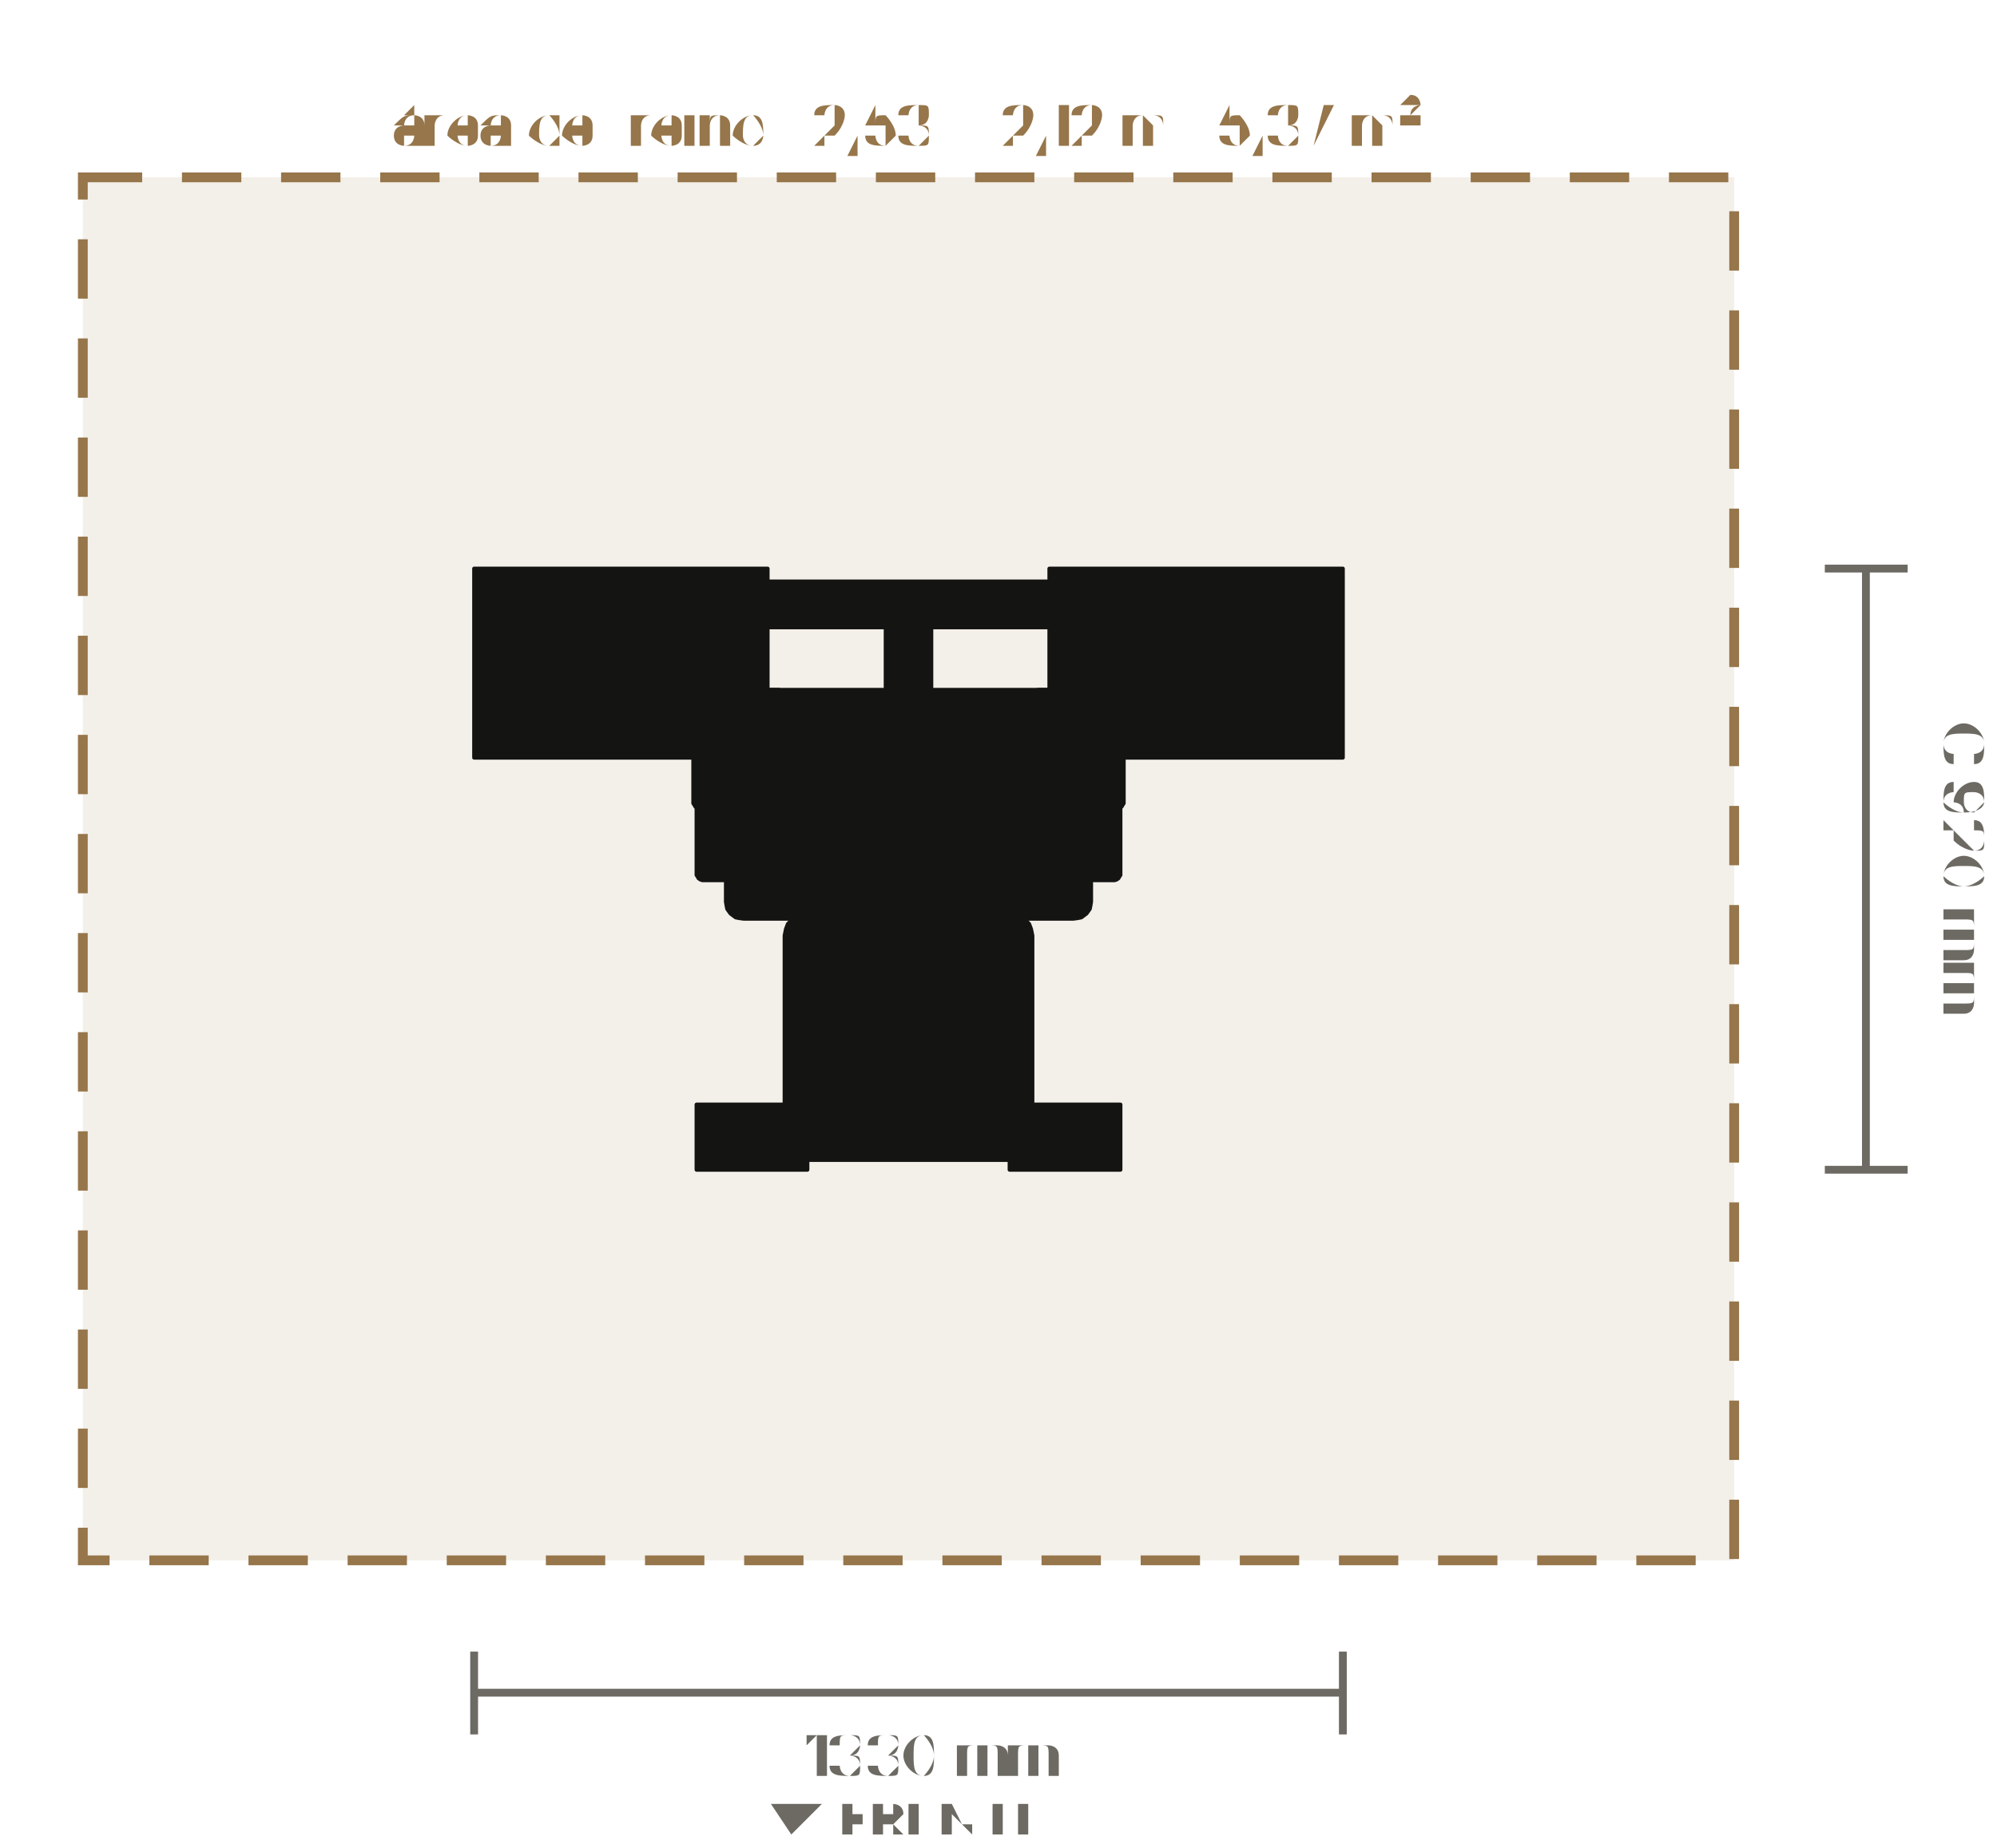
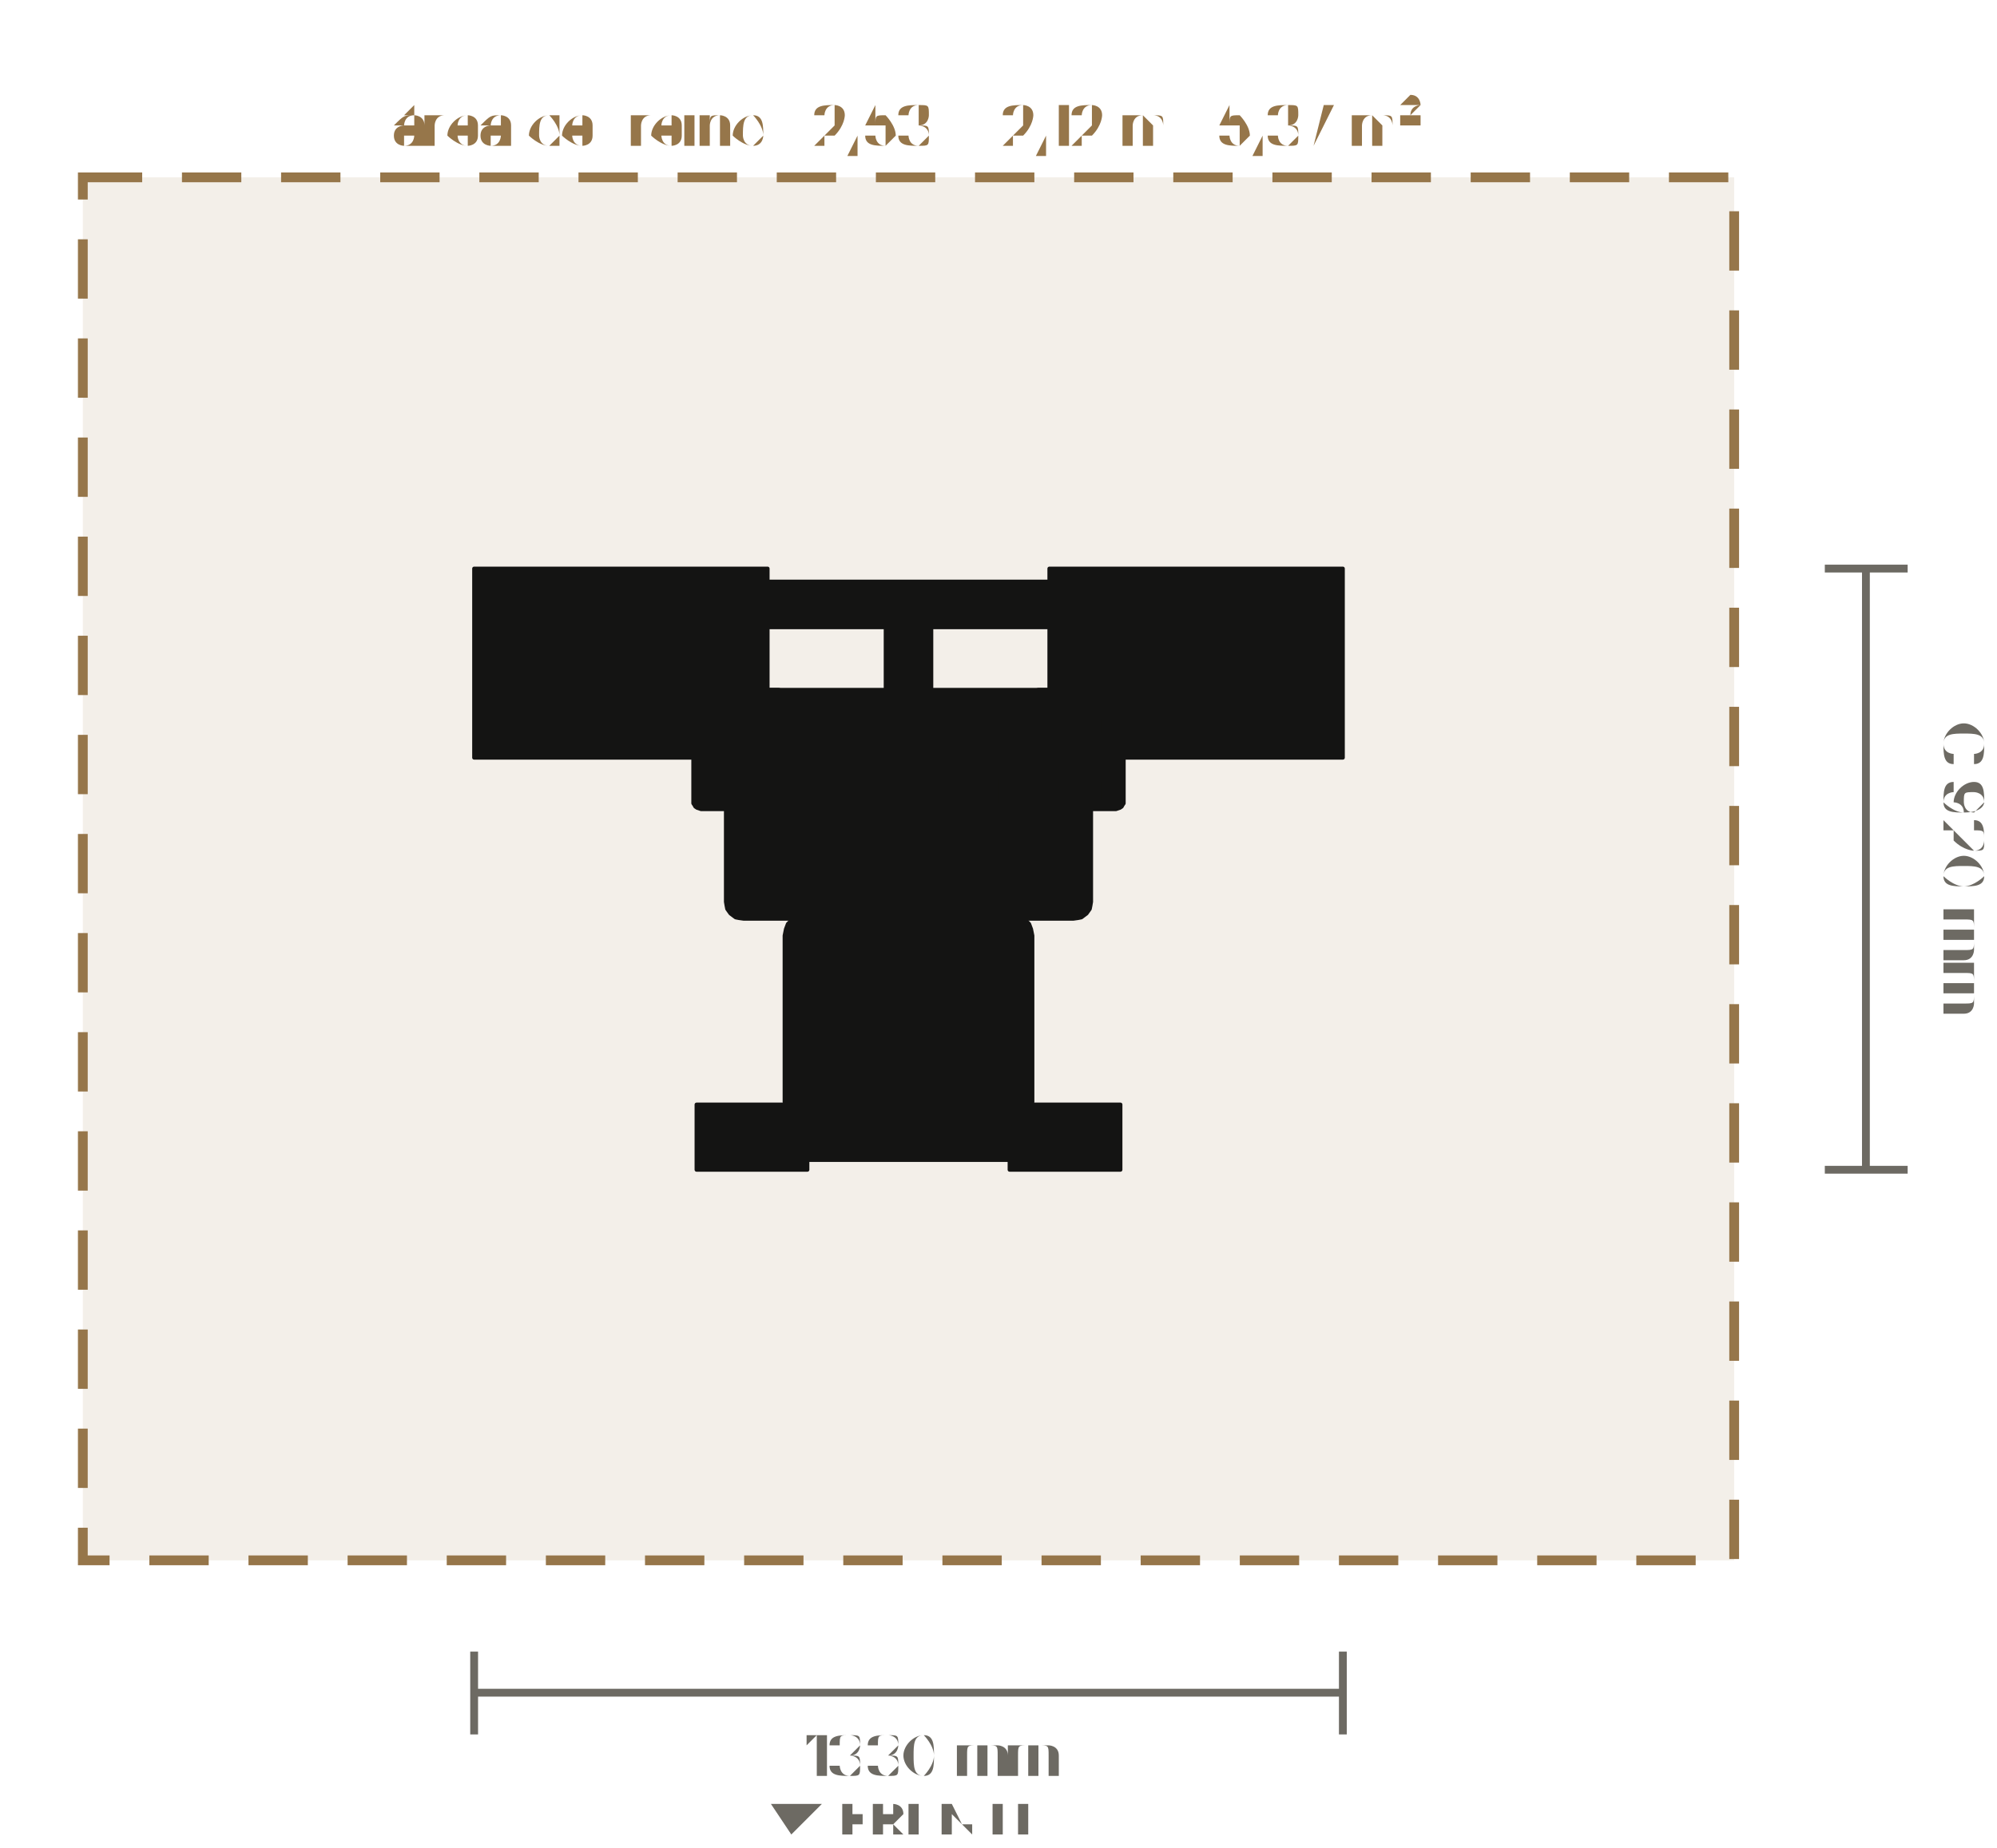
<svg xmlns="http://www.w3.org/2000/svg" viewBox="-1.393 -1.333 3.062 2.833" role="img" aria-label="Planta do Extensão de Tríceps Iso-Lateral (LD-B028): 1332 × 921 mm, com 60 cm de área de treino em volta" data-equipment="LD-B028" data-unit="m">
  <rect class="eq-zone" x="-1.266" y="-1.061" width="2.532" height="2.121" style="fill:#96764a;fill-opacity:.12;stroke:#96764a;stroke-width:0.015;stroke-dasharray:0.091 0.061" />
  <text class="eq-zone-label" x="0" y="-1.106" style="font-family:Barlow,Inter,Arial,sans-serif;font-size:0.087px;fill:#96764a;text-anchor:middle">área de treino · 2,53 × 2,12 m · 5,37 m²</text>
  <g class="eq-parts">
    <polygon class="eq-part" points="-0.641,-0.441 0.641,-0.441 0.641,-0.371 -0.641,-0.371" style="fill:#141413;stroke:#141413;stroke-width:0.006;stroke-linejoin:round" />
    <polygon class="eq-part" points="-0.035,-0.406 0.035,-0.406 0.035,0.411 -0.035,0.411" style="fill:#141413;stroke:#141413;stroke-width:0.006;stroke-linejoin:round" />
    <polygon class="eq-part" points="-0.3,0.376 0.3,0.376 0.3,0.446 -0.3,0.446" style="fill:#141413;stroke:#141413;stroke-width:0.006;stroke-linejoin:round" />
    <polygon class="eq-part" points="-0.636,-0.456 -0.466,-0.456 -0.466,-0.356 -0.636,-0.356" style="fill:#141413;stroke:#141413;stroke-width:0.006;stroke-linejoin:round" />
    <polygon class="eq-part" points="-0.325,0.361 -0.155,0.361 -0.155,0.461 -0.325,0.461" style="fill:#141413;stroke:#141413;stroke-width:0.006;stroke-linejoin:round" />
    <polygon class="eq-part" points="0.466,-0.456 0.636,-0.456 0.636,-0.356 0.466,-0.356" style="fill:#141413;stroke:#141413;stroke-width:0.006;stroke-linejoin:round" />
    <polygon class="eq-part" points="0.155,0.361 0.325,0.361 0.325,0.461 0.155,0.461" style="fill:#141413;stroke:#141413;stroke-width:0.006;stroke-linejoin:round" />
    <polygon class="eq-part" points="-0.641,-0.436 -0.611,-0.436 -0.611,-0.196 -0.641,-0.196" style="fill:#141413;stroke:#141413;stroke-width:0.006;stroke-linejoin:round" />
    <polygon class="eq-part" points="-0.271,-0.436 -0.241,-0.436 -0.241,-0.196 -0.271,-0.196" style="fill:#141413;stroke:#141413;stroke-width:0.006;stroke-linejoin:round" />
    <polygon class="eq-part" points="-0.641,-0.436 -0.241,-0.436 -0.241,-0.196 -0.641,-0.196" style="fill:#141413;stroke:#141413;stroke-width:0.006;stroke-linejoin:round" />
    <polygon class="eq-part" points="-0.641,-0.436 -0.241,-0.436 -0.241,-0.196 -0.641,-0.196" style="fill:#141413;stroke:#141413;stroke-width:0.006;stroke-linejoin:round" />
    <polygon class="eq-part" points="-0.666,-0.461 -0.216,-0.461 -0.216,-0.171 -0.666,-0.171" style="fill:#141413;stroke:#141413;stroke-width:0.006;stroke-linejoin:round" />
    <polygon class="eq-part" points="-0.521,-0.196 -0.361,-0.196 -0.361,-0.192 -0.521,-0.192" style="fill:#141413;stroke:#141413;stroke-width:0.006;stroke-linejoin:round" />
    <polygon class="eq-part" points="-0.531,-0.316 -0.531,-0.318 -0.53,-0.321 -0.528,-0.323 -0.526,-0.324 -0.523,-0.325 -0.521,-0.326 -0.518,-0.325 -0.516,-0.324 -0.514,-0.323 -0.512,-0.321 -0.511,-0.318 -0.511,-0.316 -0.511,-0.313 -0.512,-0.311 -0.514,-0.309 -0.516,-0.307 -0.518,-0.306 -0.521,-0.306 -0.523,-0.306 -0.526,-0.307 -0.528,-0.309 -0.53,-0.311 -0.531,-0.313" style="fill:#141413;stroke:#141413;stroke-width:0.006;stroke-linejoin:round" />
    <polygon class="eq-part" points="-0.371,-0.316 -0.371,-0.318 -0.37,-0.321 -0.368,-0.323 -0.366,-0.324 -0.363,-0.325 -0.361,-0.326 -0.358,-0.325 -0.356,-0.324 -0.354,-0.323 -0.352,-0.321 -0.351,-0.318 -0.351,-0.316 -0.351,-0.313 -0.352,-0.311 -0.354,-0.309 -0.356,-0.307 -0.358,-0.306 -0.361,-0.306 -0.363,-0.306 -0.366,-0.307 -0.368,-0.309 -0.37,-0.311 -0.371,-0.313" style="fill:#141413;stroke:#141413;stroke-width:0.006;stroke-linejoin:round" />
    <polygon class="eq-part" points="-0.571,-0.396 -0.311,-0.396 -0.311,-0.236 -0.571,-0.236" style="fill:#141413;stroke:#141413;stroke-width:0.006;stroke-linejoin:round" />
    <polygon class="eq-part" points="-0.571,-0.396 -0.311,-0.396 -0.311,-0.236 -0.571,-0.236" style="fill:#141413;stroke:#141413;stroke-width:0.006;stroke-linejoin:round" />
    <polygon class="eq-part" points="-0.445,-0.316 -0.445,-0.317 -0.444,-0.318 -0.444,-0.319 -0.443,-0.319 -0.442,-0.32 -0.441,-0.32 -0.44,-0.32 -0.439,-0.319 -0.438,-0.319 -0.437,-0.318 -0.437,-0.317 -0.437,-0.316 -0.437,-0.315 -0.437,-0.314 -0.438,-0.313 -0.439,-0.312 -0.44,-0.312 -0.441,-0.312 -0.442,-0.312 -0.443,-0.312 -0.444,-0.313 -0.444,-0.314 -0.445,-0.315" style="fill:#141413;stroke:#141413;stroke-width:0.006;stroke-linejoin:round" />
    <polygon class="eq-part" points="-0.561,-0.381 -0.321,-0.381 -0.321,-0.251 -0.561,-0.251" style="fill:#141413;stroke:#141413;stroke-width:0.006;stroke-linejoin:round" />
    <polygon class="eq-part" points="-0.561,-0.381 -0.321,-0.381 -0.321,-0.251 -0.561,-0.251" style="fill:#141413;stroke:#141413;stroke-width:0.006;stroke-linejoin:round" />
    <polygon class="eq-part" points="-0.561,-0.381 -0.321,-0.381 -0.321,-0.251 -0.561,-0.251" style="fill:#141413;stroke:#141413;stroke-width:0.006;stroke-linejoin:round" />
    <polygon class="eq-part" points="-0.561,-0.381 -0.321,-0.381 -0.321,-0.251 -0.561,-0.251" style="fill:#141413;stroke:#141413;stroke-width:0.006;stroke-linejoin:round" />
    <polygon class="eq-part" points="-0.561,-0.381 -0.321,-0.381 -0.321,-0.251 -0.561,-0.251" style="fill:#141413;stroke:#141413;stroke-width:0.006;stroke-linejoin:round" />
    <polygon class="eq-part" points="-0.561,-0.381 -0.321,-0.381 -0.321,-0.251 -0.561,-0.251" style="fill:#141413;stroke:#141413;stroke-width:0.006;stroke-linejoin:round" />
    <polygon class="eq-part" points="-0.561,-0.381 -0.321,-0.381 -0.321,-0.251 -0.561,-0.251" style="fill:#141413;stroke:#141413;stroke-width:0.006;stroke-linejoin:round" />
    <polygon class="eq-part" points="-0.447,-0.316 -0.447,-0.317 -0.446,-0.319 -0.445,-0.32 -0.444,-0.321 -0.443,-0.321 -0.441,-0.322 -0.439,-0.321 -0.438,-0.321 -0.437,-0.32 -0.436,-0.319 -0.435,-0.317 -0.435,-0.316 -0.435,-0.314 -0.436,-0.313 -0.437,-0.311 -0.438,-0.31 -0.439,-0.31 -0.441,-0.31 -0.443,-0.31 -0.444,-0.31 -0.445,-0.311 -0.446,-0.313 -0.447,-0.314" style="fill:#141413;stroke:#141413;stroke-width:0.006;stroke-linejoin:round" />
    <polygon class="eq-part" points="-0.447,-0.271 -0.435,-0.271 -0.435,-0.201 -0.447,-0.201" style="fill:#141413;stroke:#141413;stroke-width:0.006;stroke-linejoin:round" />
    <polygon class="eq-part" points="-0.611,-0.436 -0.271,-0.436 -0.271,-0.424 -0.611,-0.424" style="fill:#141413;stroke:#141413;stroke-width:0.006;stroke-linejoin:round" />
    <polygon class="eq-part" points="0.241,-0.436 0.271,-0.436 0.271,-0.196 0.241,-0.196" style="fill:#141413;stroke:#141413;stroke-width:0.006;stroke-linejoin:round" />
    <polygon class="eq-part" points="0.611,-0.436 0.641,-0.436 0.641,-0.196 0.611,-0.196" style="fill:#141413;stroke:#141413;stroke-width:0.006;stroke-linejoin:round" />
    <polygon class="eq-part" points="0.241,-0.436 0.641,-0.436 0.641,-0.196 0.241,-0.196" style="fill:#141413;stroke:#141413;stroke-width:0.006;stroke-linejoin:round" />
    <polygon class="eq-part" points="0.241,-0.436 0.641,-0.436 0.641,-0.196 0.241,-0.196" style="fill:#141413;stroke:#141413;stroke-width:0.006;stroke-linejoin:round" />
    <polygon class="eq-part" points="0.216,-0.461 0.666,-0.461 0.666,-0.171 0.216,-0.171" style="fill:#141413;stroke:#141413;stroke-width:0.006;stroke-linejoin:round" />
    <polygon class="eq-part" points="0.361,-0.196 0.521,-0.196 0.521,-0.192 0.361,-0.192" style="fill:#141413;stroke:#141413;stroke-width:0.006;stroke-linejoin:round" />
    <polygon class="eq-part" points="0.351,-0.316 0.351,-0.318 0.352,-0.321 0.354,-0.323 0.356,-0.324 0.358,-0.325 0.361,-0.326 0.363,-0.325 0.366,-0.324 0.368,-0.323 0.37,-0.321 0.371,-0.318 0.371,-0.316 0.371,-0.313 0.37,-0.311 0.368,-0.309 0.366,-0.307 0.363,-0.306 0.361,-0.306 0.358,-0.306 0.356,-0.307 0.354,-0.309 0.352,-0.311 0.351,-0.313" style="fill:#141413;stroke:#141413;stroke-width:0.006;stroke-linejoin:round" />
    <polygon class="eq-part" points="0.511,-0.316 0.511,-0.318 0.512,-0.321 0.514,-0.323 0.516,-0.324 0.518,-0.325 0.521,-0.326 0.523,-0.325 0.526,-0.324 0.528,-0.323 0.53,-0.321 0.531,-0.318 0.531,-0.316 0.531,-0.313 0.53,-0.311 0.528,-0.309 0.526,-0.307 0.523,-0.306 0.521,-0.306 0.518,-0.306 0.516,-0.307 0.514,-0.309 0.512,-0.311 0.511,-0.313" style="fill:#141413;stroke:#141413;stroke-width:0.006;stroke-linejoin:round" />
    <polygon class="eq-part" points="0.311,-0.396 0.571,-0.396 0.571,-0.236 0.311,-0.236" style="fill:#141413;stroke:#141413;stroke-width:0.006;stroke-linejoin:round" />
    <polygon class="eq-part" points="0.311,-0.396 0.571,-0.396 0.571,-0.236 0.311,-0.236" style="fill:#141413;stroke:#141413;stroke-width:0.006;stroke-linejoin:round" />
    <polygon class="eq-part" points="0.437,-0.316 0.437,-0.317 0.437,-0.318 0.438,-0.319 0.439,-0.319 0.44,-0.32 0.441,-0.32 0.442,-0.32 0.443,-0.319 0.444,-0.319 0.444,-0.318 0.445,-0.317 0.445,-0.316 0.445,-0.315 0.444,-0.314 0.444,-0.313 0.443,-0.312 0.442,-0.312 0.441,-0.312 0.44,-0.312 0.439,-0.312 0.438,-0.313 0.437,-0.314 0.437,-0.315" style="fill:#141413;stroke:#141413;stroke-width:0.006;stroke-linejoin:round" />
    <polygon class="eq-part" points="0.321,-0.381 0.561,-0.381 0.561,-0.251 0.321,-0.251" style="fill:#141413;stroke:#141413;stroke-width:0.006;stroke-linejoin:round" />
    <polygon class="eq-part" points="0.321,-0.381 0.561,-0.381 0.561,-0.251 0.321,-0.251" style="fill:#141413;stroke:#141413;stroke-width:0.006;stroke-linejoin:round" />
    <polygon class="eq-part" points="0.321,-0.381 0.561,-0.381 0.561,-0.251 0.321,-0.251" style="fill:#141413;stroke:#141413;stroke-width:0.006;stroke-linejoin:round" />
    <polygon class="eq-part" points="0.321,-0.381 0.561,-0.381 0.561,-0.251 0.321,-0.251" style="fill:#141413;stroke:#141413;stroke-width:0.006;stroke-linejoin:round" />
    <polygon class="eq-part" points="0.321,-0.381 0.561,-0.381 0.561,-0.251 0.321,-0.251" style="fill:#141413;stroke:#141413;stroke-width:0.006;stroke-linejoin:round" />
    <polygon class="eq-part" points="0.321,-0.381 0.561,-0.381 0.561,-0.251 0.321,-0.251" style="fill:#141413;stroke:#141413;stroke-width:0.006;stroke-linejoin:round" />
    <polygon class="eq-part" points="0.321,-0.381 0.561,-0.381 0.561,-0.251 0.321,-0.251" style="fill:#141413;stroke:#141413;stroke-width:0.006;stroke-linejoin:round" />
    <polygon class="eq-part" points="0.435,-0.316 0.435,-0.317 0.436,-0.319 0.437,-0.32 0.438,-0.321 0.439,-0.321 0.441,-0.322 0.443,-0.321 0.444,-0.321 0.445,-0.32 0.446,-0.319 0.447,-0.317 0.447,-0.316 0.447,-0.314 0.446,-0.313 0.445,-0.311 0.444,-0.31 0.443,-0.31 0.441,-0.31 0.439,-0.31 0.438,-0.31 0.437,-0.311 0.436,-0.313 0.435,-0.314" style="fill:#141413;stroke:#141413;stroke-width:0.006;stroke-linejoin:round" />
    <polygon class="eq-part" points="0.435,-0.271 0.447,-0.271 0.447,-0.201 0.435,-0.201" style="fill:#141413;stroke:#141413;stroke-width:0.006;stroke-linejoin:round" />
    <polygon class="eq-part" points="0.271,-0.436 0.611,-0.436 0.611,-0.424 0.271,-0.424" style="fill:#141413;stroke:#141413;stroke-width:0.006;stroke-linejoin:round" />
    <polygon class="eq-part" points="-0.035,0.207 -0.035,0.204 -0.033,0.201 -0.032,0.198 -0.029,0.196 -0.026,0.195 -0.023,0.195 0.023,0.195 0.026,0.195 0.029,0.196 0.032,0.198 0.033,0.201 0.035,0.204 0.035,0.207 0.035,0.253 0.035,0.256 0.033,0.259 0.032,0.261 0.029,0.263 0.026,0.264 0.023,0.265 -0.023,0.265 -0.026,0.264 -0.029,0.263 -0.032,0.261 -0.033,0.259 -0.035,0.256 -0.035,0.253" style="fill:#141413;stroke:#141413;stroke-width:0.006;stroke-linejoin:round" />
    <polygon class="eq-part" points="-0.047,0.252 -0.047,0.207 -0.035,0.207 -0.035,0.252" style="fill:#141413;stroke:#141413;stroke-width:0.006;stroke-linejoin:round" />
    <polygon class="eq-part" points="-0.117,0.23 -0.117,0.228 -0.117,0.226 -0.117,0.225 -0.116,0.224 -0.116,0.223 -0.115,0.223 -0.035,0.223 -0.034,0.223 -0.034,0.224 -0.033,0.225 -0.033,0.226 -0.033,0.228 -0.033,0.23 -0.033,0.232 -0.033,0.233 -0.033,0.235 -0.034,0.236 -0.034,0.236 -0.035,0.237 -0.115,0.237 -0.116,0.236 -0.116,0.236 -0.117,0.235 -0.117,0.233 -0.117,0.232" style="fill:#141413;stroke:#141413;stroke-width:0.006;stroke-linejoin:round" />
    <polygon class="eq-part" points="-0.19,0.357 -0.19,0.102 -0.188,0.092 -0.185,0.084 -0.18,0.079 -0.176,0.075 -0.168,0.071 -0.158,0.07 0.158,0.07 0.168,0.071 0.176,0.075 0.18,0.079 0.185,0.084 0.188,0.092 0.19,0.102 0.19,0.357 0.188,0.368 0.185,0.375 0.18,0.38 0.176,0.384 0.168,0.388 0.158,0.39 -0.158,0.39 -0.168,0.388 -0.176,0.384 -0.18,0.38 -0.185,0.375 -0.188,0.368" style="fill:#141413;stroke:#141413;stroke-width:0.006;stroke-linejoin:round" />
    <polygon class="eq-part" points="-0.035,-0.163 -0.035,-0.166 -0.033,-0.169 -0.032,-0.172 -0.029,-0.174 -0.026,-0.175 -0.023,-0.175 0.023,-0.175 0.026,-0.175 0.029,-0.174 0.032,-0.172 0.033,-0.169 0.035,-0.166 0.035,-0.163 0.035,-0.097 0.035,-0.094 0.033,-0.091 0.032,-0.089 0.029,-0.087 0.026,-0.086 0.023,-0.085 -0.023,-0.085 -0.026,-0.086 -0.029,-0.087 -0.032,-0.089 -0.033,-0.091 -0.035,-0.094 -0.035,-0.097" style="fill:#141413;stroke:#141413;stroke-width:0.006;stroke-linejoin:round" />
    <polygon class="eq-part" points="-0.28,-0.23 -0.279,-0.236 -0.278,-0.241 -0.273,-0.248 -0.269,-0.252 -0.265,-0.254 -0.26,-0.256 -0.253,-0.257 0.253,-0.257 0.26,-0.256 0.265,-0.254 0.269,-0.252 0.273,-0.248 0.278,-0.241 0.279,-0.236 0.28,-0.23 0.28,0.05 0.279,0.056 0.278,0.061 0.273,0.068 0.269,0.071 0.265,0.074 0.26,0.075 0.253,0.076 -0.253,0.076 -0.26,0.075 -0.265,0.074 -0.269,0.071 -0.273,0.068 -0.278,0.061 -0.279,0.056 -0.28,0.05" style="fill:#141413;stroke:#141413;stroke-width:0.006;stroke-linejoin:round" />
    <polygon class="eq-part" points="-0.345,-0.285 -0.255,-0.285 -0.255,-0.195 -0.345,-0.195" style="fill:#141413;stroke:#141413;stroke-width:0.006;stroke-linejoin:round" />
    <polygon class="eq-part" points="-0.33,-0.257 -0.33,-0.26 -0.328,-0.263 -0.327,-0.265 -0.324,-0.267 -0.321,-0.268 -0.318,-0.268 -0.282,-0.268 -0.279,-0.268 -0.276,-0.267 -0.274,-0.265 -0.272,-0.263 -0.27,-0.26 -0.27,-0.257 -0.27,-0.103 -0.27,-0.101 -0.272,-0.098 -0.274,-0.096 -0.276,-0.094 -0.279,-0.093 -0.282,-0.092 -0.318,-0.092 -0.321,-0.093 -0.324,-0.094 -0.327,-0.096 -0.328,-0.098 -0.33,-0.101 -0.33,-0.103" style="fill:#141413;stroke:#141413;stroke-width:0.006;stroke-linejoin:round" />
    <polygon class="eq-part" points="-0.3,-0.138 -0.14,-0.138 -0.14,-0.102 -0.3,-0.102" style="fill:#141413;stroke:#141413;stroke-width:0.006;stroke-linejoin:round" />
    <polygon class="eq-part" points="0.255,-0.285 0.345,-0.285 0.345,-0.195 0.255,-0.195" style="fill:#141413;stroke:#141413;stroke-width:0.006;stroke-linejoin:round" />
    <polygon class="eq-part" points="0.27,-0.257 0.27,-0.26 0.272,-0.263 0.274,-0.265 0.276,-0.267 0.279,-0.268 0.282,-0.268 0.318,-0.268 0.321,-0.268 0.324,-0.267 0.327,-0.265 0.328,-0.263 0.33,-0.26 0.33,-0.257 0.33,-0.103 0.33,-0.101 0.328,-0.098 0.327,-0.096 0.324,-0.094 0.321,-0.093 0.318,-0.092 0.282,-0.092 0.279,-0.093 0.276,-0.094 0.274,-0.096 0.272,-0.098 0.27,-0.101 0.27,-0.103" style="fill:#141413;stroke:#141413;stroke-width:0.006;stroke-linejoin:round" />
    <polygon class="eq-part" points="0.14,-0.138 0.3,-0.138 0.3,-0.102 0.14,-0.102" style="fill:#141413;stroke:#141413;stroke-width:0.006;stroke-linejoin:round" />
    <polygon class="eq-part" points="-0.26,-0.263 -0.26,-0.266 -0.258,-0.269 -0.257,-0.272 -0.254,-0.274 -0.251,-0.275 -0.248,-0.275 -0.202,-0.275 -0.199,-0.275 -0.196,-0.274 -0.194,-0.272 -0.192,-0.269 -0.19,-0.266 -0.19,-0.263 -0.19,-0.217 -0.19,-0.214 -0.192,-0.211 -0.194,-0.209 -0.196,-0.207 -0.199,-0.206 -0.202,-0.205 -0.248,-0.205 -0.251,-0.206 -0.254,-0.207 -0.257,-0.209 -0.258,-0.211 -0.26,-0.214 -0.26,-0.217" style="fill:#141413;stroke:#141413;stroke-width:0.006;stroke-linejoin:round" />
    <polygon class="eq-part" points="0.19,-0.263 0.19,-0.266 0.192,-0.269 0.194,-0.272 0.196,-0.274 0.199,-0.275 0.202,-0.275 0.248,-0.275 0.251,-0.275 0.254,-0.274 0.257,-0.272 0.258,-0.269 0.26,-0.266 0.26,-0.263 0.26,-0.217 0.26,-0.214 0.258,-0.211 0.257,-0.209 0.254,-0.207 0.251,-0.206 0.248,-0.205 0.202,-0.205 0.199,-0.206 0.196,-0.207 0.194,-0.209 0.192,-0.211 0.19,-0.214 0.19,-0.217" style="fill:#141413;stroke:#141413;stroke-width:0.006;stroke-linejoin:round" />
    <polygon class="eq-part" points="-0.27,-0.263 -0.225,-0.263 -0.225,-0.218 -0.27,-0.218" style="fill:#141413;stroke:#141413;stroke-width:0.006;stroke-linejoin:round" />
    <polygon class="eq-part" points="0.225,-0.263 0.27,-0.263 0.27,-0.218 0.225,-0.218" style="fill:#141413;stroke:#141413;stroke-width:0.006;stroke-linejoin:round" />
    <polygon class="eq-part" points="-0.3,-0.275 0.3,-0.275 0.3,-0.205 -0.3,-0.205" style="fill:#141413;stroke:#141413;stroke-width:0.006;stroke-linejoin:round" />
    <polygon class="eq-part" points="-0.272,-0.32 -0.26,-0.32 -0.26,-0.16 -0.272,-0.16" style="fill:#141413;stroke:#141413;stroke-width:0.006;stroke-linejoin:round" />
    <polygon class="eq-part" points="-0.28,-0.201 -0.272,-0.201 -0.272,-0.179 -0.28,-0.179" style="fill:#141413;stroke:#141413;stroke-width:0.006;stroke-linejoin:round" />
    <polygon class="eq-part" points="-0.28,-0.301 -0.272,-0.301 -0.272,-0.279 -0.28,-0.279" style="fill:#141413;stroke:#141413;stroke-width:0.006;stroke-linejoin:round" />
    <polygon class="eq-part" points="0.26,-0.32 0.272,-0.32 0.272,-0.16 0.26,-0.16" style="fill:#141413;stroke:#141413;stroke-width:0.006;stroke-linejoin:round" />
    <polygon class="eq-part" points="0.272,-0.201 0.28,-0.201 0.28,-0.179 0.272,-0.179" style="fill:#141413;stroke:#141413;stroke-width:0.006;stroke-linejoin:round" />
    <polygon class="eq-part" points="0.272,-0.301 0.28,-0.301 0.28,-0.279 0.272,-0.279" style="fill:#141413;stroke:#141413;stroke-width:0.006;stroke-linejoin:round" />
    <polygon class="eq-part" points="-0.451,-0.287 -0.431,-0.344 -0.215,-0.269 -0.235,-0.212" style="fill:#141413;stroke:#141413;stroke-width:0.006;stroke-linejoin:round" />
    <polygon class="eq-part" points="0.215,-0.269 0.431,-0.344 0.451,-0.287 0.235,-0.212" style="fill:#141413;stroke:#141413;stroke-width:0.006;stroke-linejoin:round" />
-     <polygon class="eq-part" points="-0.335,-0.429 -0.333,-0.435 -0.329,-0.439 -0.323,-0.441 0.323,-0.441 0.329,-0.439 0.333,-0.435 0.335,-0.429 0.335,-0.383 0.333,-0.377 0.329,-0.372 0.323,-0.371 -0.323,-0.371 -0.329,-0.372 -0.333,-0.377 -0.335,-0.383" style="fill:#141413;stroke:#141413;stroke-width:0.006;stroke-linejoin:round" />
-     <polygon class="eq-part" points="-0.325,-0.417 -0.325,-0.42 -0.323,-0.423 -0.322,-0.425 -0.319,-0.427 -0.316,-0.428 -0.313,-0.428 -0.287,-0.428 -0.284,-0.428 -0.281,-0.427 -0.279,-0.425 -0.277,-0.423 -0.275,-0.42 -0.275,-0.417 -0.275,0.006 -0.275,0.009 -0.277,0.012 -0.279,0.014 -0.281,0.016 -0.284,0.017 -0.287,0.017 -0.313,0.017 -0.316,0.017 -0.319,0.016 -0.322,0.014 -0.323,0.012 -0.325,0.009 -0.325,0.006" style="fill:#141413;stroke:#141413;stroke-width:0.006;stroke-linejoin:round" />
-     <polygon class="eq-part" points="0.275,-0.417 0.275,-0.42 0.277,-0.423 0.279,-0.425 0.281,-0.427 0.284,-0.428 0.287,-0.428 0.313,-0.428 0.316,-0.428 0.319,-0.427 0.322,-0.425 0.323,-0.423 0.325,-0.42 0.325,-0.417 0.325,0.006 0.325,0.009 0.323,0.012 0.322,0.014 0.319,0.016 0.316,0.017 0.313,0.017 0.287,0.017 0.284,0.017 0.281,0.016 0.279,0.014 0.277,0.012 0.275,0.009 0.275,0.006" style="fill:#141413;stroke:#141413;stroke-width:0.006;stroke-linejoin:round" />
  </g>
  <line class="eq-dim" x1="-0.666" y1="1.263" x2="0.666" y2="1.263" style="stroke:#6d6a63;stroke-width:0.012" />
  <line class="eq-dim" x1="-0.666" y1="1.2" x2="-0.666" y2="1.327" style="stroke:#6d6a63;stroke-width:0.012" />
  <line class="eq-dim" x1="0.666" y1="1.2" x2="0.666" y2="1.327" style="stroke:#6d6a63;stroke-width:0.012" />
  <text class="eq-text" x="0" y="1.391" style="font-family:Barlow,Inter,Arial,sans-serif;font-size:0.091px;fill:#6d6a63;text-anchor:middle">L 1330 mm</text>
  <line class="eq-dim" x1="1.468" y1="-0.461" x2="1.468" y2="0.461" style="stroke:#6d6a63;stroke-width:0.012" />
  <line class="eq-dim" x1="1.405" y1="-0.461" x2="1.532" y2="-0.461" style="stroke:#6d6a63;stroke-width:0.012" />
  <line class="eq-dim" x1="1.405" y1="0.461" x2="1.532" y2="0.461" style="stroke:#6d6a63;stroke-width:0.012" />
  <text class="eq-text" x="1.587" y="0" transform="rotate(90 1.5869 0)" style="font-family:Barlow,Inter,Arial,sans-serif;font-size:0.091px;fill:#6d6a63;text-anchor:middle">C 920 mm</text>
  <text class="eq-text" x="0" y="1.482" style="font-family:Barlow,Inter,Arial,sans-serif;font-size:0.091px;fill:#6d6a63;text-anchor:middle;font-size:0.073px;letter-spacing:.1em">▼ FRENTE</text>
</svg>
